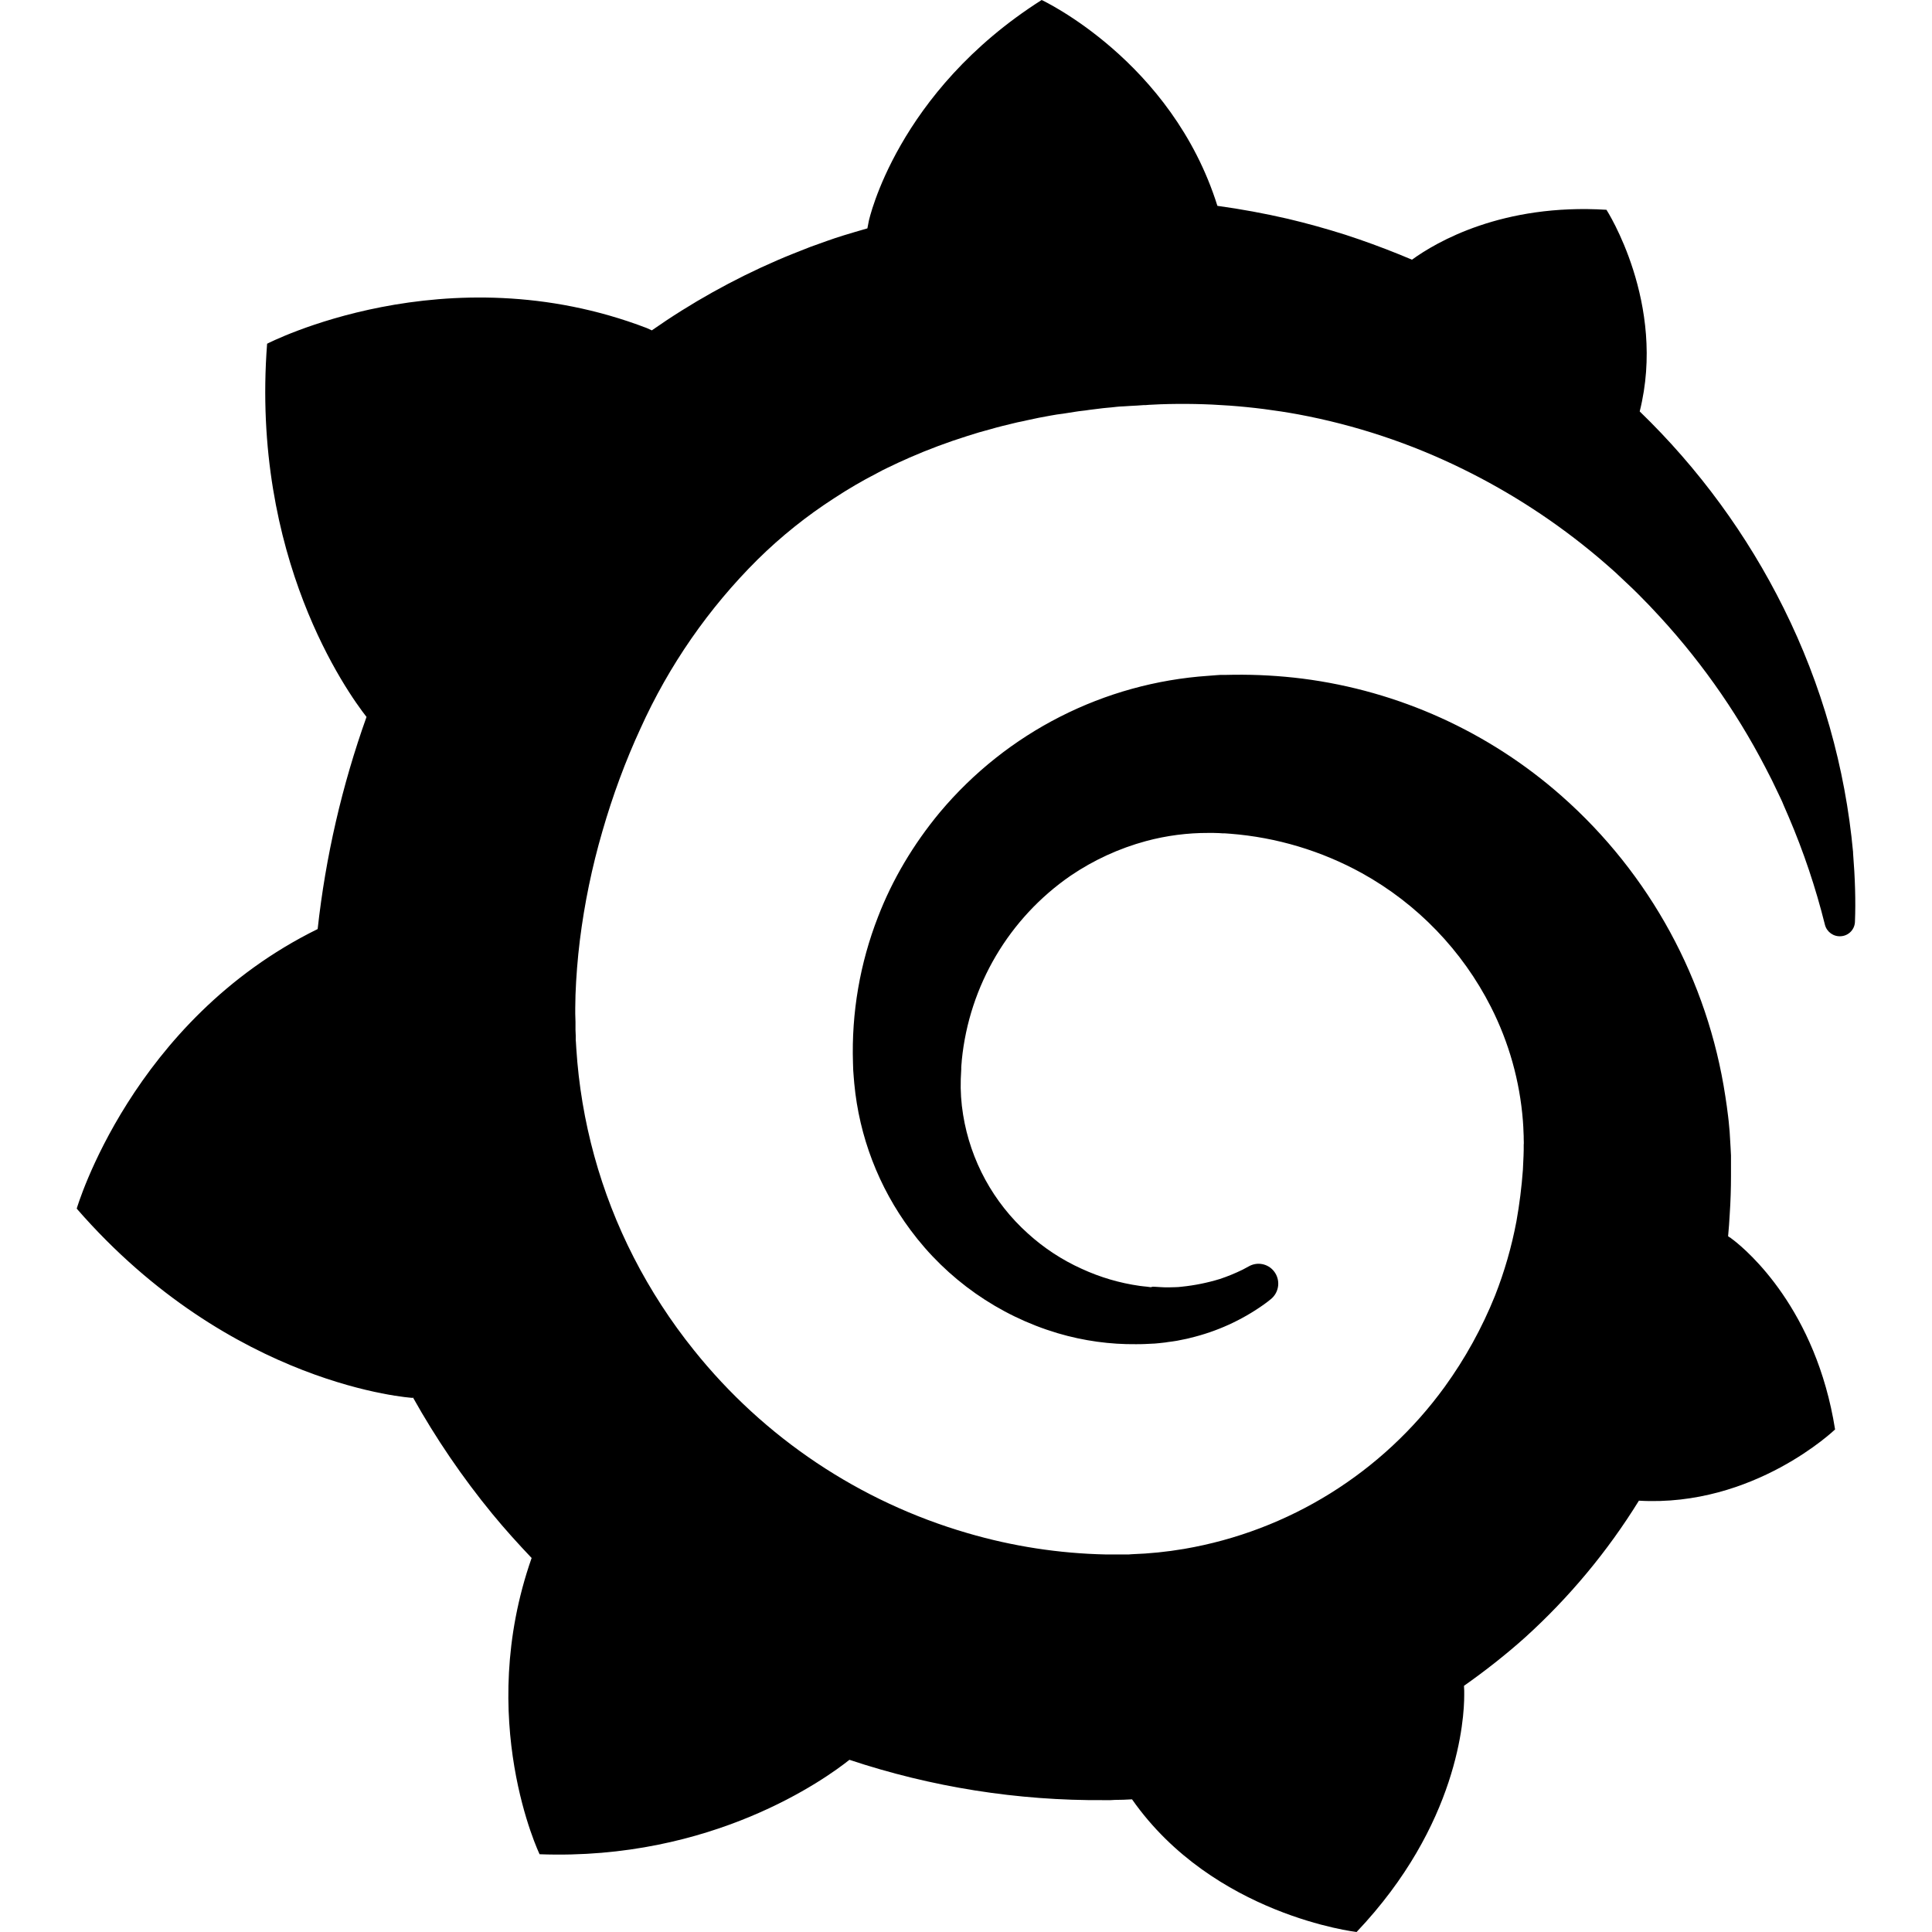
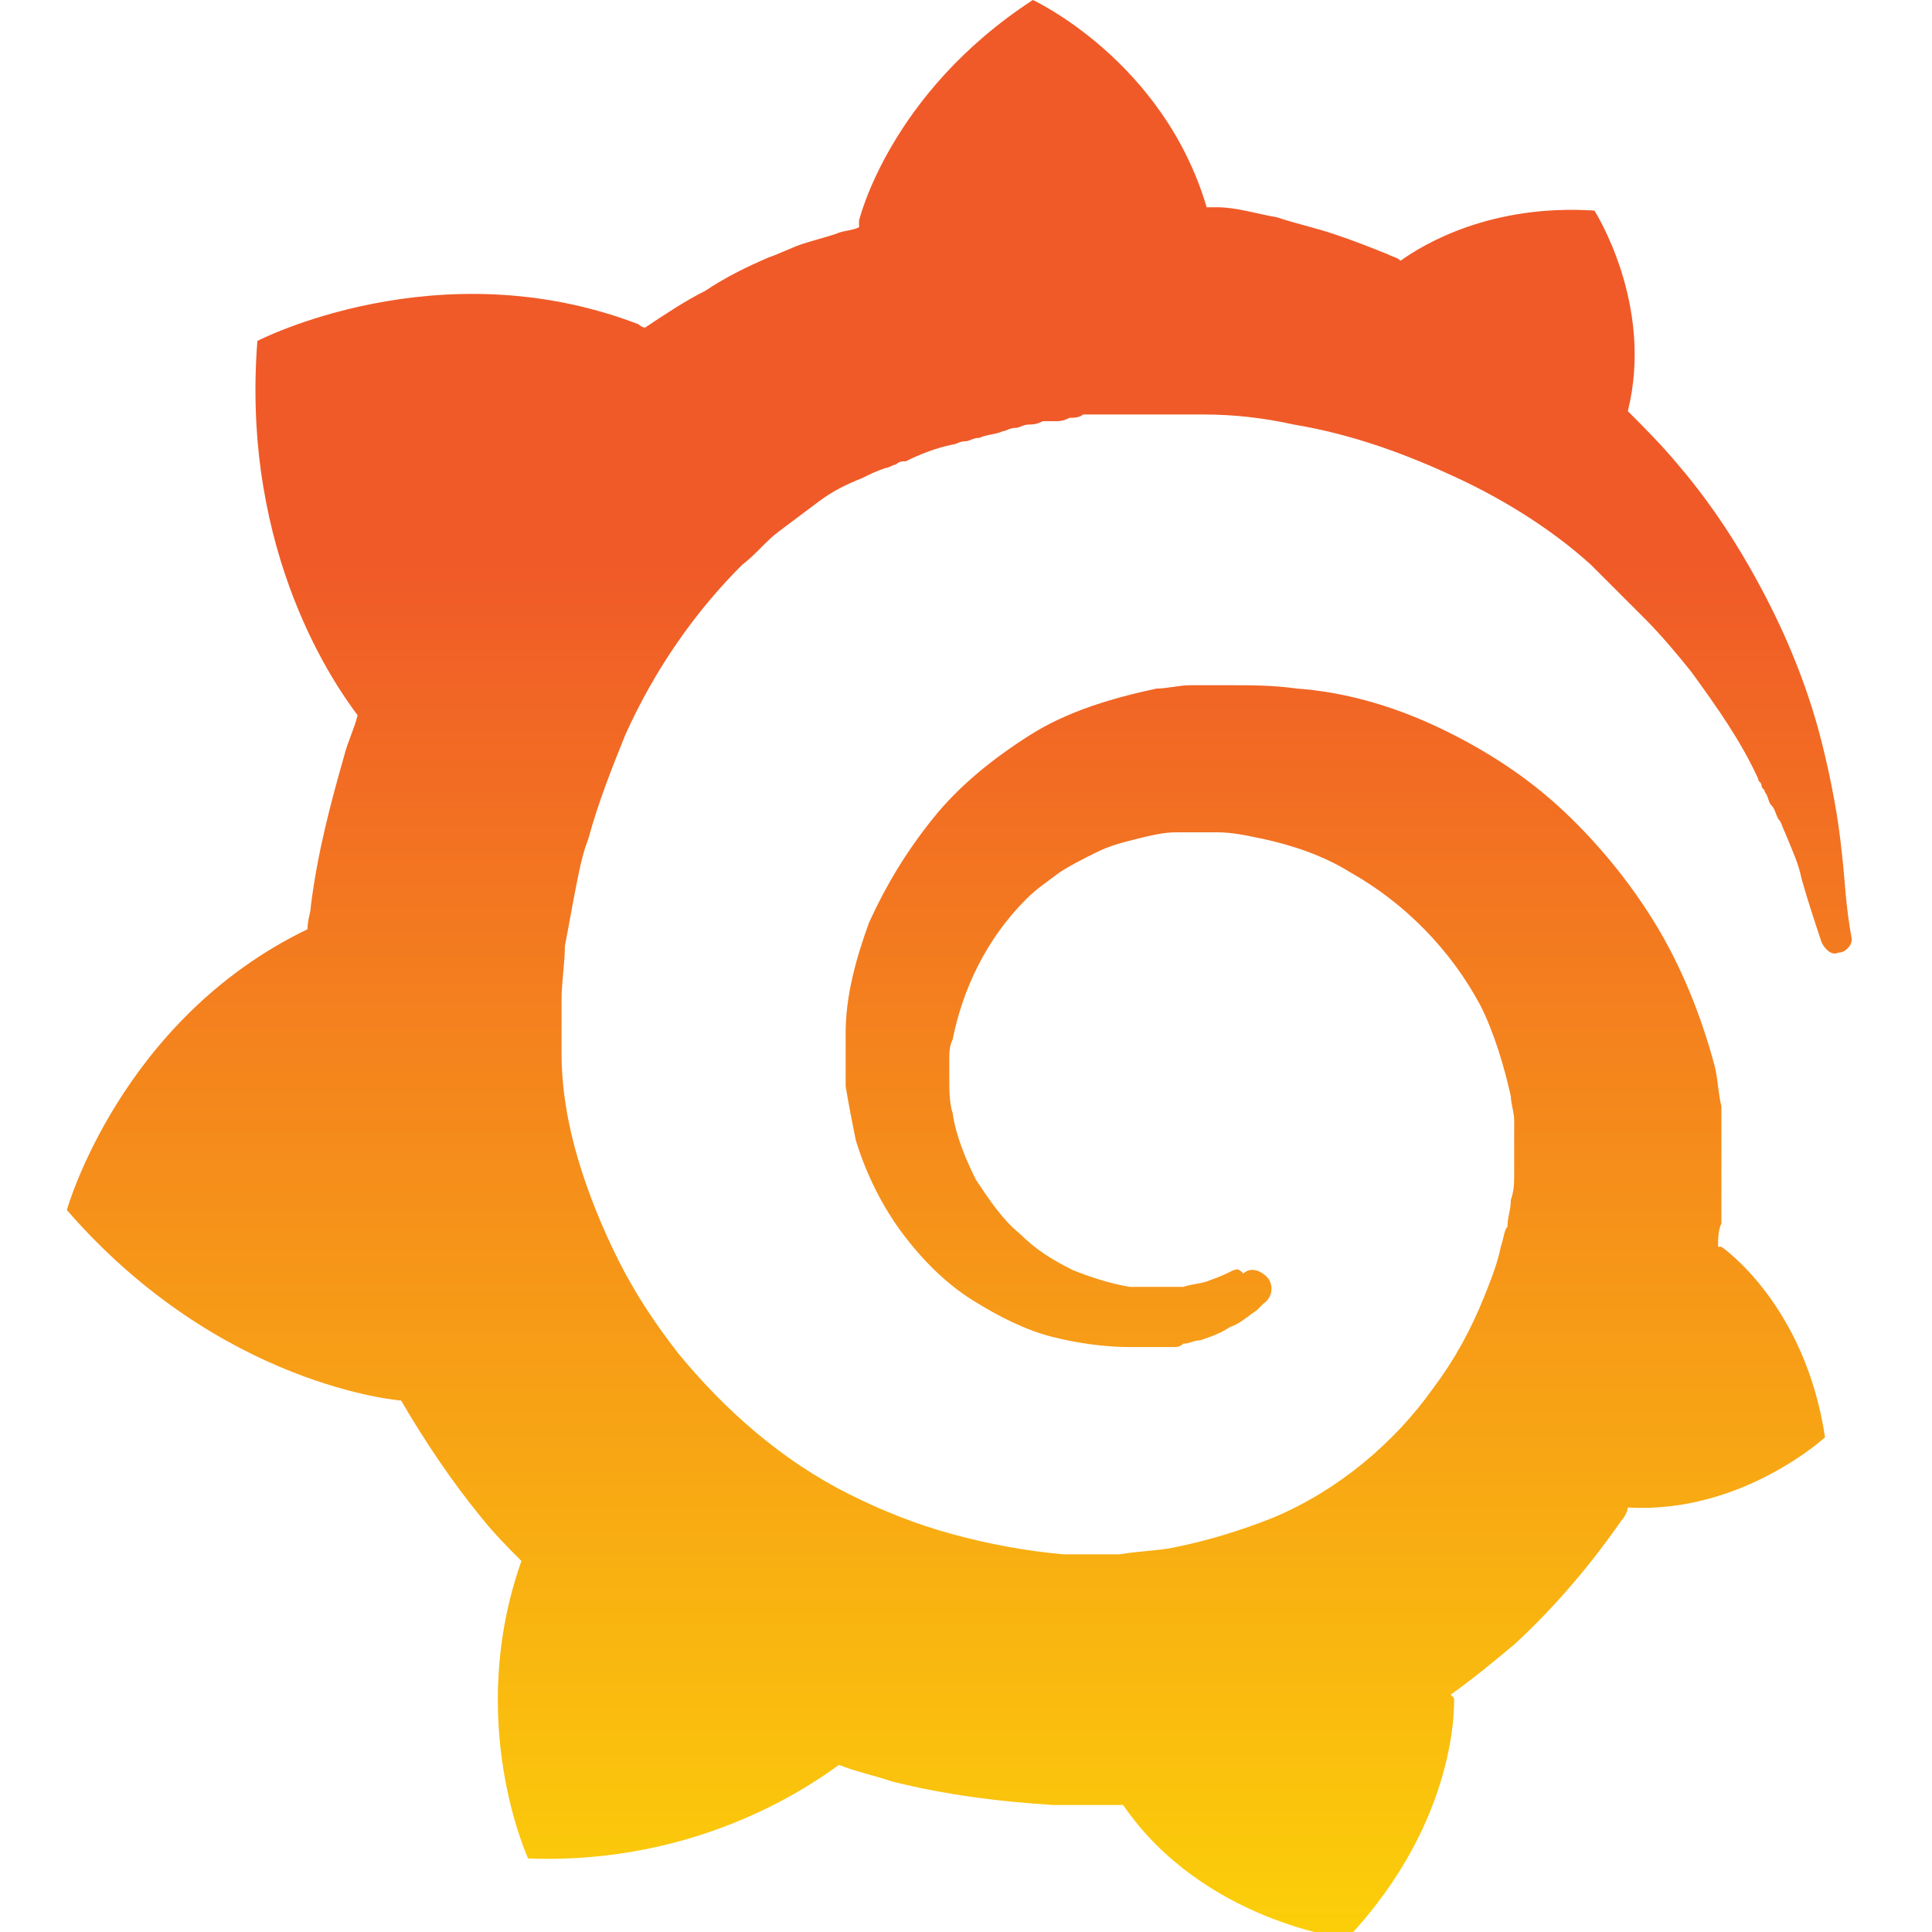
- <svg xmlns="http://www.w3.org/2000/svg" role="img" viewBox="0 0 24 24">
-   <path d="M23.02 10.59a8.578 8.578 0 0 0-.862-3.034 8.911 8.911 0 0 0-1.789-2.445c.337-1.342-.413-2.505-.413-2.505-1.292-.08-2.113.4-2.416.62-.052-.02-.102-.044-.154-.064-.22-.089-.446-.172-.677-.247-.231-.073-.47-.14-.711-.197a9.867 9.867 0 0 0-.875-.161C14.557.753 12.94 0 12.94 0c-1.804 1.145-2.147 2.744-2.147 2.744l-.018.093c-.098.029-.2.057-.298.088-.138.042-.275.094-.413.143-.138.055-.275.107-.41.166a8.869 8.869 0 0 0-1.557.87l-.063-.029c-2.497-.955-4.716.195-4.716.195-.203 2.658.996 4.33 1.235 4.636a11.608 11.608 0 0 0-.607 2.635C1.636 12.677.953 15.014.953 15.014c1.926 2.214 4.171 2.351 4.171 2.351.003-.002.006-.002.006-.005.285.509.615.994.986 1.446.156.19.32.371.488.548-.704 2.009.099 3.68.099 3.68 2.144.08 3.553-.937 3.849-1.173a9.784 9.784 0 0 0 3.164.501h.08l.055-.003.107-.002.103-.005.003.002c1.01 1.44 2.788 1.646 2.788 1.646 1.264-1.332 1.337-2.653 1.337-2.94v-.058c0-.02-.003-.039-.003-.06.265-.187.52-.387.758-.6a7.875 7.875 0 0 0 1.415-1.7c1.43.083 2.437-.885 2.437-.885-.236-1.49-1.085-2.216-1.264-2.354l-.018-.013-.016-.013a.217.217 0 0 1-.031-.02c.008-.092.016-.18.02-.27.011-.162.016-.323.016-.48v-.253l-.005-.098-.008-.135a1.891 1.891 0 0 0-.01-.13c-.003-.042-.008-.083-.013-.125l-.016-.124-.018-.122a6.215 6.215 0 0 0-2.032-3.73 6.015 6.015 0 0 0-3.222-1.46 6.292 6.292 0 0 0-.85-.048l-.107.002h-.063l-.044.003-.104.008a4.777 4.777 0 0 0-3.335 1.695c-.332.4-.592.84-.768 1.297a4.594 4.594 0 0 0-.312 1.817l.003.091c.005.055.007.11.013.164a3.615 3.615 0 0 0 .698 1.82 3.53 3.53 0 0 0 1.827 1.282c.33.098.66.14.971.137.039 0 .078 0 .114-.002l.063-.003c.02 0 .041-.003.062-.003.034-.002.065-.007.099-.01.007 0 .018-.003.028-.003l.031-.005.06-.008a1.18 1.18 0 0 0 .112-.02c.036-.008.072-.013.109-.024a2.634 2.634 0 0 0 .914-.415c.028-.02.056-.041.085-.065a.248.248 0 0 0 .039-.35.244.244 0 0 0-.309-.06l-.078.042c-.09.044-.184.083-.283.116a2.476 2.476 0 0 1-.475.096c-.028.003-.054.006-.083.006l-.083.002c-.026 0-.054 0-.08-.002l-.102-.006h-.012l-.024.006c-.016-.003-.031-.003-.044-.006-.031-.002-.06-.007-.091-.01a2.59 2.59 0 0 1-.724-.213 2.557 2.557 0 0 1-.667-.438 2.52 2.52 0 0 1-.805-1.475 2.306 2.306 0 0 1-.029-.444l.006-.122v-.023l.002-.031c.003-.021.003-.04.005-.06a3.163 3.163 0 0 1 1.352-2.29 3.12 3.12 0 0 1 .937-.43 2.946 2.946 0 0 1 .776-.101h.06l.07.002.045.003h.026l.07.005a4.041 4.041 0 0 1 1.635.49 3.94 3.94 0 0 1 1.602 1.662 3.77 3.77 0 0 1 .397 1.414l.005.076.003.075c.002.026.002.05.002.075 0 .024.003.052 0 .07v.065l-.002.073-.008.174a6.195 6.195 0 0 1-.08.639 5.1 5.1 0 0 1-.267.927 5.31 5.31 0 0 1-.624 1.13 5.052 5.052 0 0 1-3.237 2.014 4.82 4.82 0 0 1-.649.066l-.039.003h-.287a6.607 6.607 0 0 1-1.716-.265 6.776 6.776 0 0 1-3.4-2.274 6.75 6.75 0 0 1-.746-1.15 6.616 6.616 0 0 1-.714-2.596l-.005-.083-.002-.02v-.056l-.003-.073v-.096l-.003-.104v-.07l.003-.163c.008-.22.026-.45.054-.678a8.707 8.707 0 0 1 .28-1.355c.128-.444.286-.872.473-1.277a7.04 7.04 0 0 1 1.456-2.1 5.925 5.925 0 0 1 .953-.763c.169-.111.343-.213.524-.306.089-.05.182-.091.273-.135.047-.02.093-.042.138-.062a7.177 7.177 0 0 1 .714-.267l.145-.045c.049-.015.098-.026.148-.041.098-.029.197-.052.296-.076.049-.013.1-.02.15-.033l.15-.032.151-.028.076-.013.075-.01.153-.024c.057-.01.114-.013.171-.023l.169-.021c.036-.003.073-.008.106-.01l.073-.008.036-.003.042-.002c.057-.003.114-.008.171-.01l.086-.006h.023l.037-.003.145-.007a7.999 7.999 0 0 1 1.708.125 7.917 7.917 0 0 1 2.048.68 8.253 8.253 0 0 1 1.672 1.09l.09.077.089.078c.06.052.114.107.171.159.057.052.112.106.166.16.052.055.107.107.159.164a8.671 8.671 0 0 1 1.41 1.978c.012.026.028.052.04.078l.04.078.075.156c.023.051.05.1.07.153l.065.15a8.848 8.848 0 0 1 .45 1.34.19.19 0 0 0 .201.142.186.186 0 0 0 .172-.184c.01-.246.002-.532-.024-.856z" />
+ <svg xmlns="http://www.w3.org/2000/svg" version="1.1" id="Layer_1" x="0px" y="0px" width="57.8" height="57.8" viewBox="0 0 57.8 57.8" xml:space="preserve">
+   <defs id="defs3783" />
+   <style type="text/css" id="style3769">
+ 	.st0{fill:#E6E7E8;}
+ 	.st1{fill:url(#SVGID_1_);}
+ </style>
+   <linearGradient id="SVGID_1_" gradientUnits="userSpaceOnUse" x1="26.7" y1="-9.85" x2="26.7" y2="43.166" gradientTransform="matrix(1,0,0,-1,2,60)">
+     <stop offset="0" style="stop-color:#FFF100" id="stop3773" />
+     <stop offset="1" style="stop-color:#F05A28" id="stop3775" />
+   </linearGradient>
+   <path class="st1" d="m 55.1,25.5 c -0.1,-1 -0.3,-2.1 -0.6,-3.3 -0.3,-1.2 -0.8,-2.6 -1.5,-4 -0.7,-1.4 -1.6,-2.9 -2.8,-4.3 -0.5,-0.6 -1,-1.1 -1.5,-1.6 0.8,-3.2 -1,-6 -1,-6 -3.1,-0.2 -5.1,1 -5.8,1.5 -0.1,-0.1 -0.2,-0.1 -0.4,-0.2 -0.5,-0.2 -1,-0.4 -1.6,-0.6 -0.6,-0.2 -1.1,-0.3 -1.7,-0.5 -0.6,-0.1 -1.2,-0.3 -1.8,-0.3 -0.1,0 -0.2,0 -0.3,0 C 34.8,1.8 30.9,1.5258789e-6 30.9,1.5258789e-6 26.6,2.8 25.7,6.6 25.7,6.6 c 0,0 0,0.1 0,0.2 -0.2,0.1 -0.5,0.1 -0.7,0.2 -0.3,0.1 -0.7,0.2 -1,0.3 -0.3,0.1 -0.7,0.3 -1,0.4 -0.7,0.3 -1.3,0.6 -1.9,1 -0.6,0.3 -1.2,0.7 -1.8,1.1 -0.1,0 -0.2,-0.1 -0.2,-0.1 -6,-2.3 -11.4,0.5 -11.4,0.5 -0.5,6.4 2.4,10.4 3,11.2 -0.1,0.4 -0.3,0.8 -0.4,1.2 -0.4,1.4 -0.8,2.9 -1,4.5 0,0.2 -0.1,0.4 -0.1,0.7 -5.6,2.7 -7.2,8.4 -7.2,8.4 4.6,5.3 10,5.7 10,5.7 v 0 c 0.7,1.2 1.5,2.4 2.4,3.5 0.4,0.5 0.8,0.9 1.2,1.3 -1.7,4.8 0.2,8.9 0.2,8.9 5.2,0.2 8.6,-2.3 9.3,-2.8 0.5,0.2 1,0.3 1.6,0.5 1.6,0.4 3.2,0.6 4.8,0.7 0.4,0 0.8,0 1.2,0 h 0.2 0.1 0.3 0.3 v 0 c 2.4,3.5 6.7,4 6.7,4 3.4,-3.6 3.2,-7.2 3.2,-7.2 l -0.1,-0.1 c 0.7,-0.5 1.3,-1 1.9,-1.5 1.2,-1.1 2.3,-2.4 3.2,-3.7 0.1,-0.1 0.2,-0.3 0.2,-0.4 3.4,0.2 5.9,-2.1 5.9,-2.1 -0.6,-4 -3.1,-5.7 -3.1,-5.7 h -0.1 c 0,-0.2 0,-0.5 0.1,-0.7 0,-0.4 0,-0.8 0,-1.2 v -0.3 -0.1 -0.1 c 0,-0.1 0,-0.1 0,-0.1 v -0.2 -0.3 c 0,-0.1 0,-0.2 0,-0.3 0,-0.1 0,-0.2 0,-0.3 v -0.3 -0.3 c -0.1,-0.4 -0.1,-0.8 -0.2,-1.2 -0.4,-1.5 -1,-3 -1.8,-4.3 -0.8,-1.3 -1.8,-2.5 -2.9,-3.5 -1.1,-1 -2.4,-1.8 -3.7,-2.4 -1.3,-0.6 -2.7,-1 -4.1,-1.1 -0.7,-0.1 -1.4,-0.1 -2,-0.1 h -0.3 -0.1 -0.1 -0.1 -0.3 c -0.1,0 -0.2,0 -0.3,0 -0.3,0 -0.7,0.1 -1,0.1 -1.4,0.3 -2.7,0.7 -3.8,1.4 -1.1,0.7 -2.1,1.5 -2.9,2.5 -0.8,1 -1.4,2 -1.9,3.1 -0.4,1.1 -0.7,2.2 -0.7,3.3 0,0.3 0,0.6 0,0.8 0,0.1 0,0.1 0,0.2 v 0.2 c 0,0.1 0,0.3 0,0.4 0.1,0.6 0.2,1.1 0.3,1.6 0.3,1 0.8,2 1.4,2.8 0.6,0.8 1.3,1.5 2.1,2 0.8,0.5 1.6,0.9 2.4,1.1 0.8,0.2 1.6,0.3 2.3,0.3 0.1,0 0.2,0 0.3,0 h 0.1 0.1 c 0.1,0 0.2,0 0.2,0 0,0 0,0 0.1,0 h 0.1 0.1 c 0.1,0 0.2,0 0.3,0 0.1,0 0.2,0 0.3,-0.1 0.2,0 0.3,-0.1 0.5,-0.1 0.3,-0.1 0.6,-0.2 0.9,-0.4 0.3,-0.1 0.5,-0.3 0.8,-0.5 0.1,-0.1 0.1,-0.1 0.2,-0.2 0.3,-0.2 0.3,-0.6 0.1,-0.8 -0.2,-0.2 -0.5,-0.3 -0.7,-0.1 -0.2,-0.2 -0.2,-0.1 -0.3,-0.1 -0.2,0.1 -0.4,0.2 -0.7,0.3 -0.2,0.1 -0.5,0.1 -0.8,0.2 -0.1,0 -0.3,0 -0.4,0 -0.1,0 -0.1,0 -0.2,0 -0.1,0 -0.1,0 -0.2,0 -0.1,0 -0.1,0 -0.2,0 -0.1,0 -0.2,0 -0.2,0 v 0 0 H 34.1 34 c -0.1,0 -0.1,0 -0.2,0 -0.6,-0.1 -1.2,-0.3 -1.7,-0.5 -0.6,-0.3 -1.1,-0.6 -1.6,-1.1 -0.5,-0.4 -0.9,-1 -1.3,-1.6 -0.3,-0.6 -0.6,-1.3 -0.7,-2 -0.1,-0.3 -0.1,-0.7 -0.1,-1.1 0,-0.1 0,-0.2 0,-0.3 v 0 0 -0.1 -0.1 c 0,-0.2 0,-0.4 0.1,-0.6 0.3,-1.5 1,-3 2.2,-4.2 0.3,-0.3 0.6,-0.5 1,-0.8 0.3,-0.2 0.7,-0.4 1.1,-0.6 0.4,-0.2 0.8,-0.3 1.2,-0.4 0.4,-0.1 0.8,-0.2 1.2,-0.2 0.2,0 0.4,0 0.6,0 0.1,0 0.1,0 0.1,0 h 0.2 0.1 v 0 0 h 0.2 c 0.5,0 0.9,0.1 1.4,0.2 0.9,0.2 1.8,0.5 2.6,1 1.6,0.9 3,2.3 3.9,4 0.4,0.8 0.7,1.8 0.9,2.7 0,0.2 0.1,0.5 0.1,0.7 v 0.2 0.2 c 0,0.1 0,0.1 0,0.2 0,0.1 0,0.1 0,0.2 v 0.2 0.2 c 0,0.1 0,0.3 0,0.4 0,0.3 0,0.5 -0.1,0.8 0,0.3 -0.1,0.5 -0.1,0.8 -0.1,0.1 -0.1,0.3 -0.2,0.6 -0.1,0.5 -0.3,1 -0.5,1.5 -0.4,1 -0.9,1.9 -1.5,2.7 -1.2,1.7 -2.9,3.1 -4.8,3.9 -1,0.4 -2,0.7 -3,0.9 -0.5,0.1 -1,0.1 -1.6,0.2 h -0.1 -0.1 -0.2 -0.3 -0.1 c 0.1,0 0,0 0,0 h -0.1 c -0.3,0 -0.6,0 -0.8,0 -1.1,-0.1 -2.2,-0.3 -3.3,-0.6 -1.1,-0.3 -2.1,-0.7 -3.1,-1.2 -2,-1 -3.7,-2.5 -5.1,-4.2 -0.7,-0.9 -1.3,-1.8 -1.8,-2.8 -0.5,-1 -0.9,-2 -1.2,-3 -0.3,-1 -0.5,-2.1 -0.5,-3.2 v -0.2 -0.1 0 -0.1 -0.2 0 -0.1 -0.1 -0.3 0 0 -0.1 c 0,-0.1 0,-0.3 0,-0.4 0,-0.5 0.1,-1.1 0.1,-1.6 0.1,-0.5 0.2,-1.1 0.3,-1.6 0.1,-0.5 0.2,-1.1 0.4,-1.6 0.3,-1.1 0.7,-2.1 1.1,-3.1 0.9,-2 2.1,-3.7 3.5,-5.1 0.4,-0.3 0.7,-0.7 1.1,-1 0.4,-0.3 0.8,-0.6 1.2,-0.9 0.4,-0.3 0.8,-0.5 1.3,-0.7 0.2,-0.1 0.4,-0.2 0.7,-0.3 0.1,0 0.2,-0.1 0.3,-0.1 0.1,-0.1 0.2,-0.1 0.3,-0.1 0.4,-0.2 0.9,-0.4 1.4,-0.5 0.1,0 0.2,-0.1 0.4,-0.1 0.1,0 0.2,-0.1 0.4,-0.1 0.2,-0.1 0.5,-0.1 0.7,-0.2 0.1,0 0.2,-0.1 0.4,-0.1 0.1,0 0.2,-0.1 0.4,-0.1 0.1,0 0.2,0 0.4,-0.1 h 0.2 0.2 c 0.1,0 0.2,0 0.4,-0.1 0.1,0 0.3,0 0.4,-0.1 0.1,0 0.3,0 0.4,0 0.1,0 0.2,0 0.3,0 h 0.2 0.1 0.1 c 0.1,0 0.3,0 0.4,0 h 0.2 c 0,0 0.1,0 0,0 v 0 h 0.1 c 0.1,0 0.2,0 0.4,0 0.5,0 0.9,0 1.4,0 0.9,0 1.8,0.1 2.7,0.3 1.8,0.3 3.4,0.9 4.9,1.6 1.5,0.7 2.9,1.6 4,2.6 0.1,0.1 0.1,0.1 0.2,0.2 0.1,0.1 0.1,0.1 0.2,0.2 0.1,0.1 0.3,0.3 0.4,0.4 0.1,0.1 0.3,0.3 0.4,0.4 0.1,0.1 0.3,0.3 0.4,0.4 0.5,0.5 1,1.1 1.4,1.6 0.8,1.1 1.5,2.1 2,3.2 0,0.1 0.1,0.1 0.1,0.2 0,0.1 0.1,0.1 0.1,0.2 0.1,0.1 0.1,0.3 0.2,0.4 0.1,0.1 0.1,0.2 0.2,0.4 0.1,0.1 0.1,0.2 0.2,0.4 0.2,0.5 0.4,0.9 0.5,1.4 0.2,0.7 0.4,1.3 0.6,1.9 0.1,0.2 0.3,0.4 0.5,0.3 0.2,0 0.4,-0.2 0.4,-0.4 -0.2,-1.1 -0.2,-1.8 -0.3,-2.6 z" id="path3778" style="fill:url(#SVGID_1_)" />
</svg>
